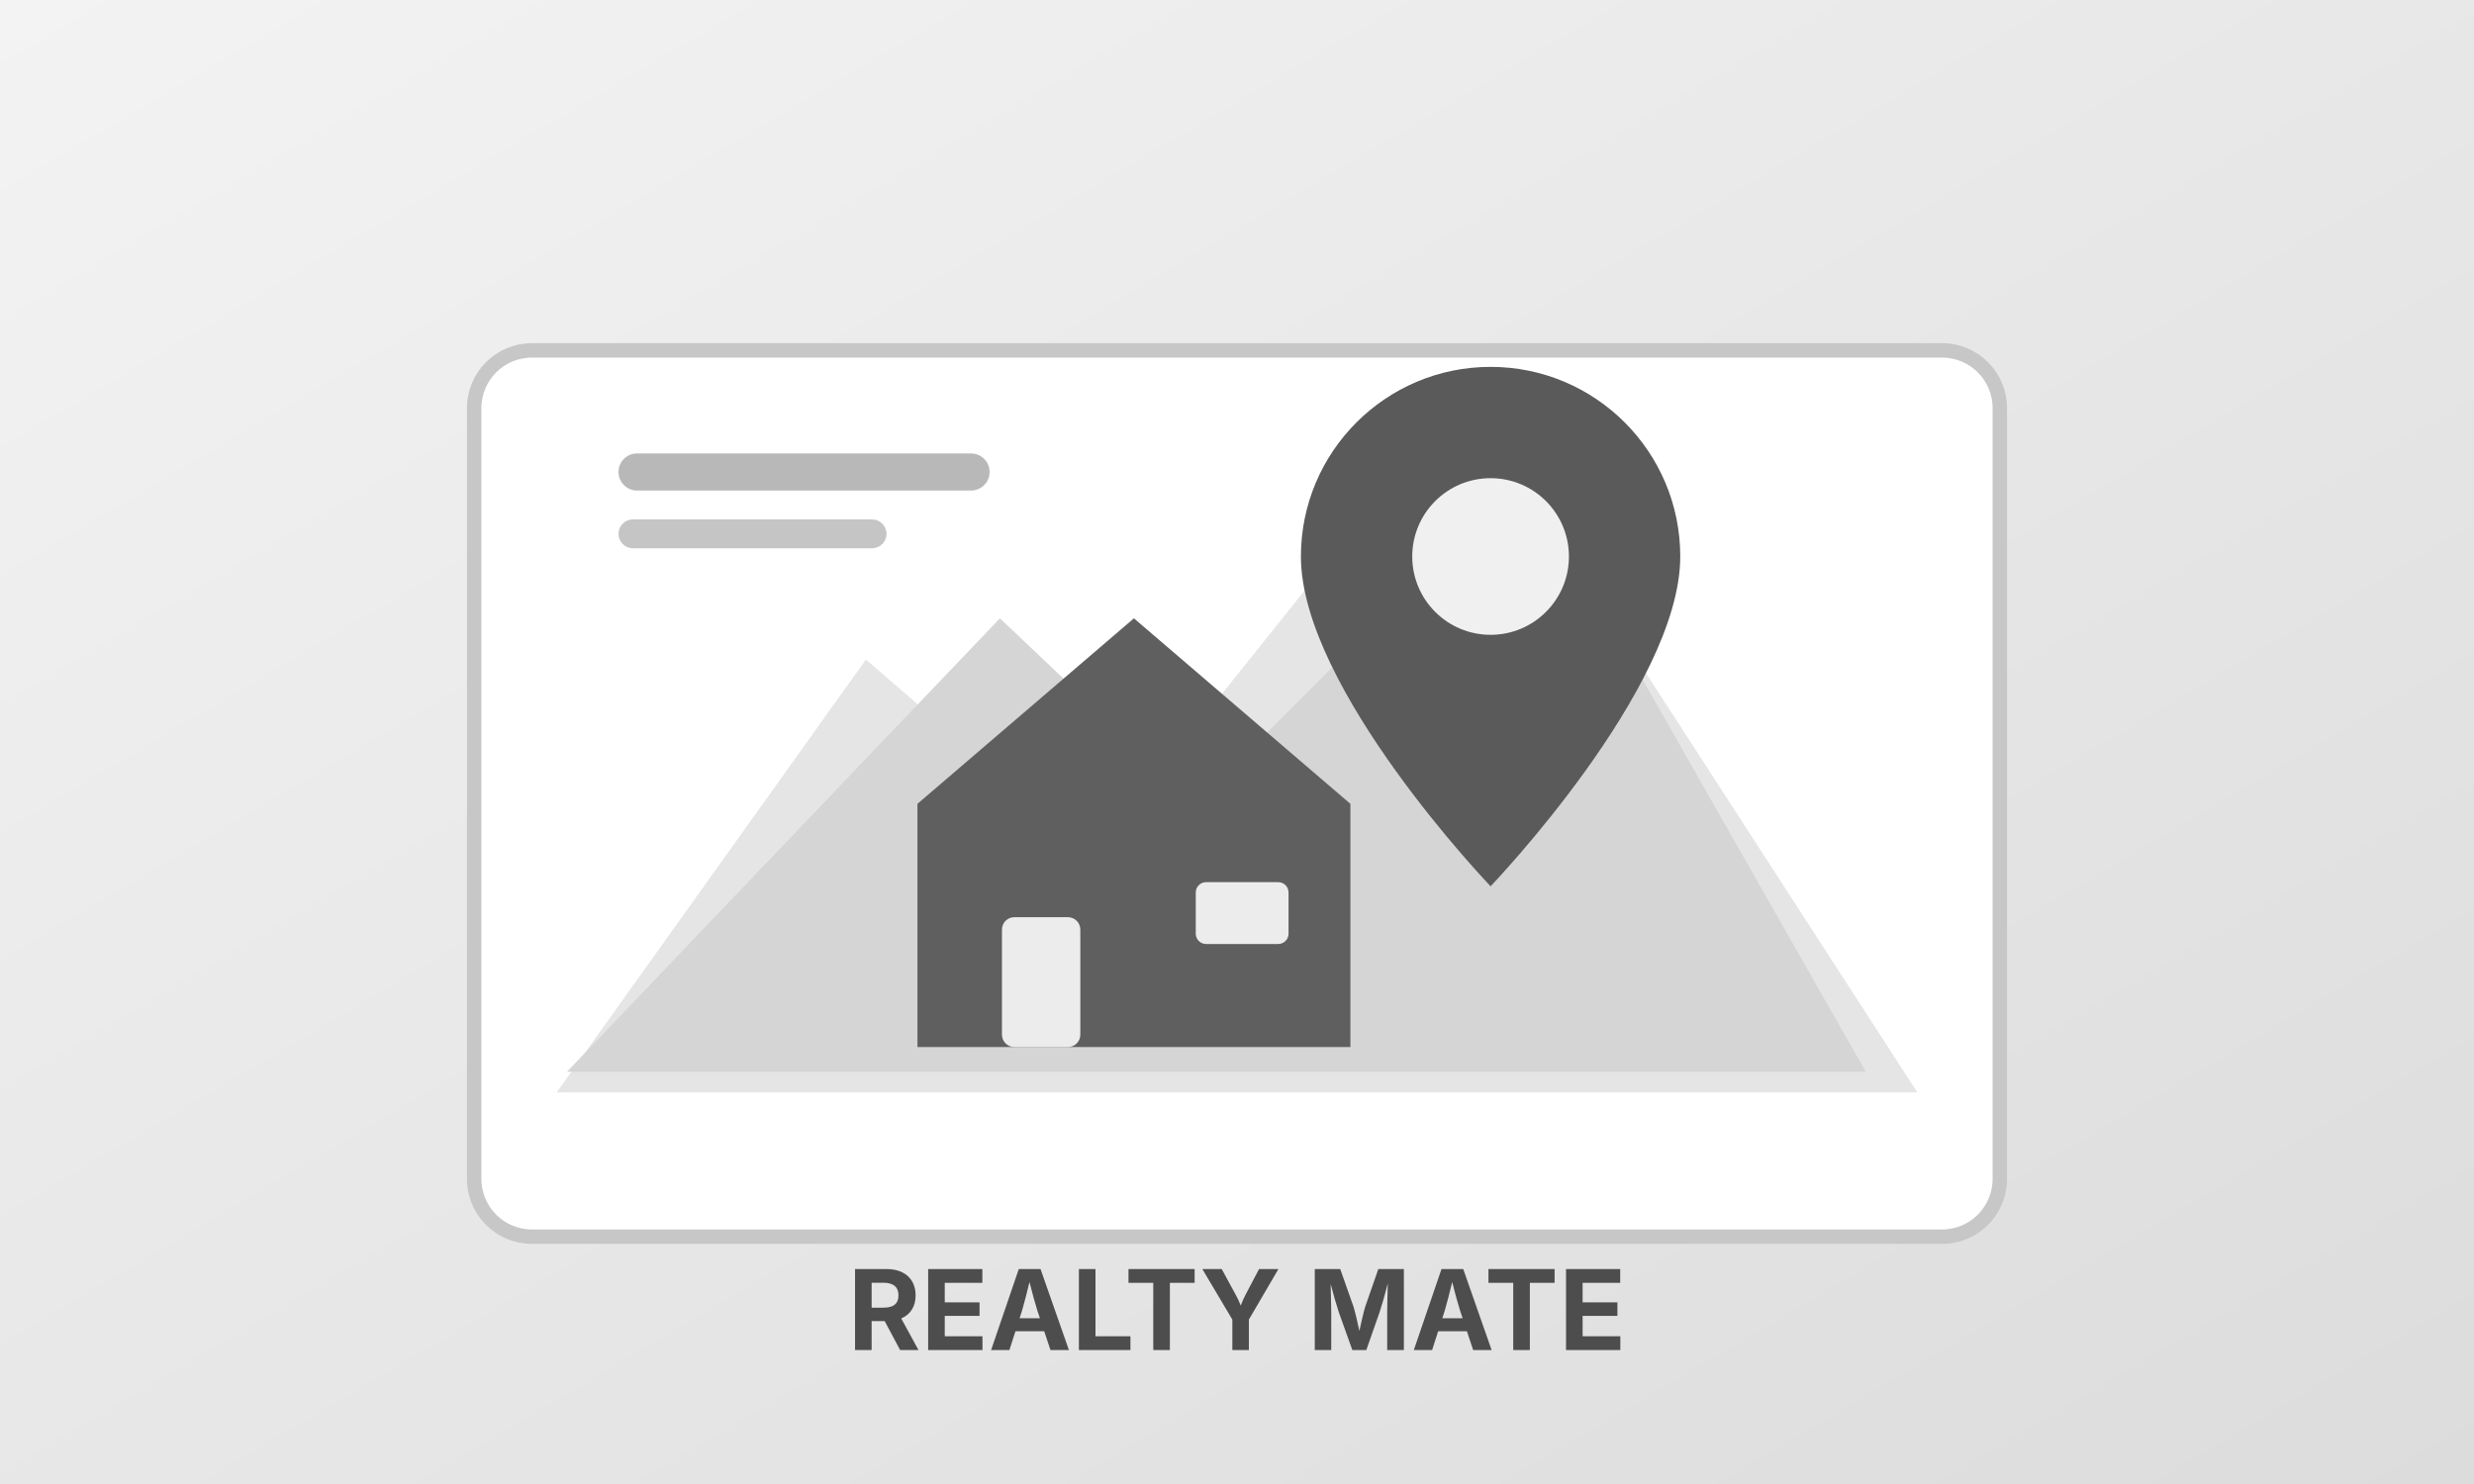
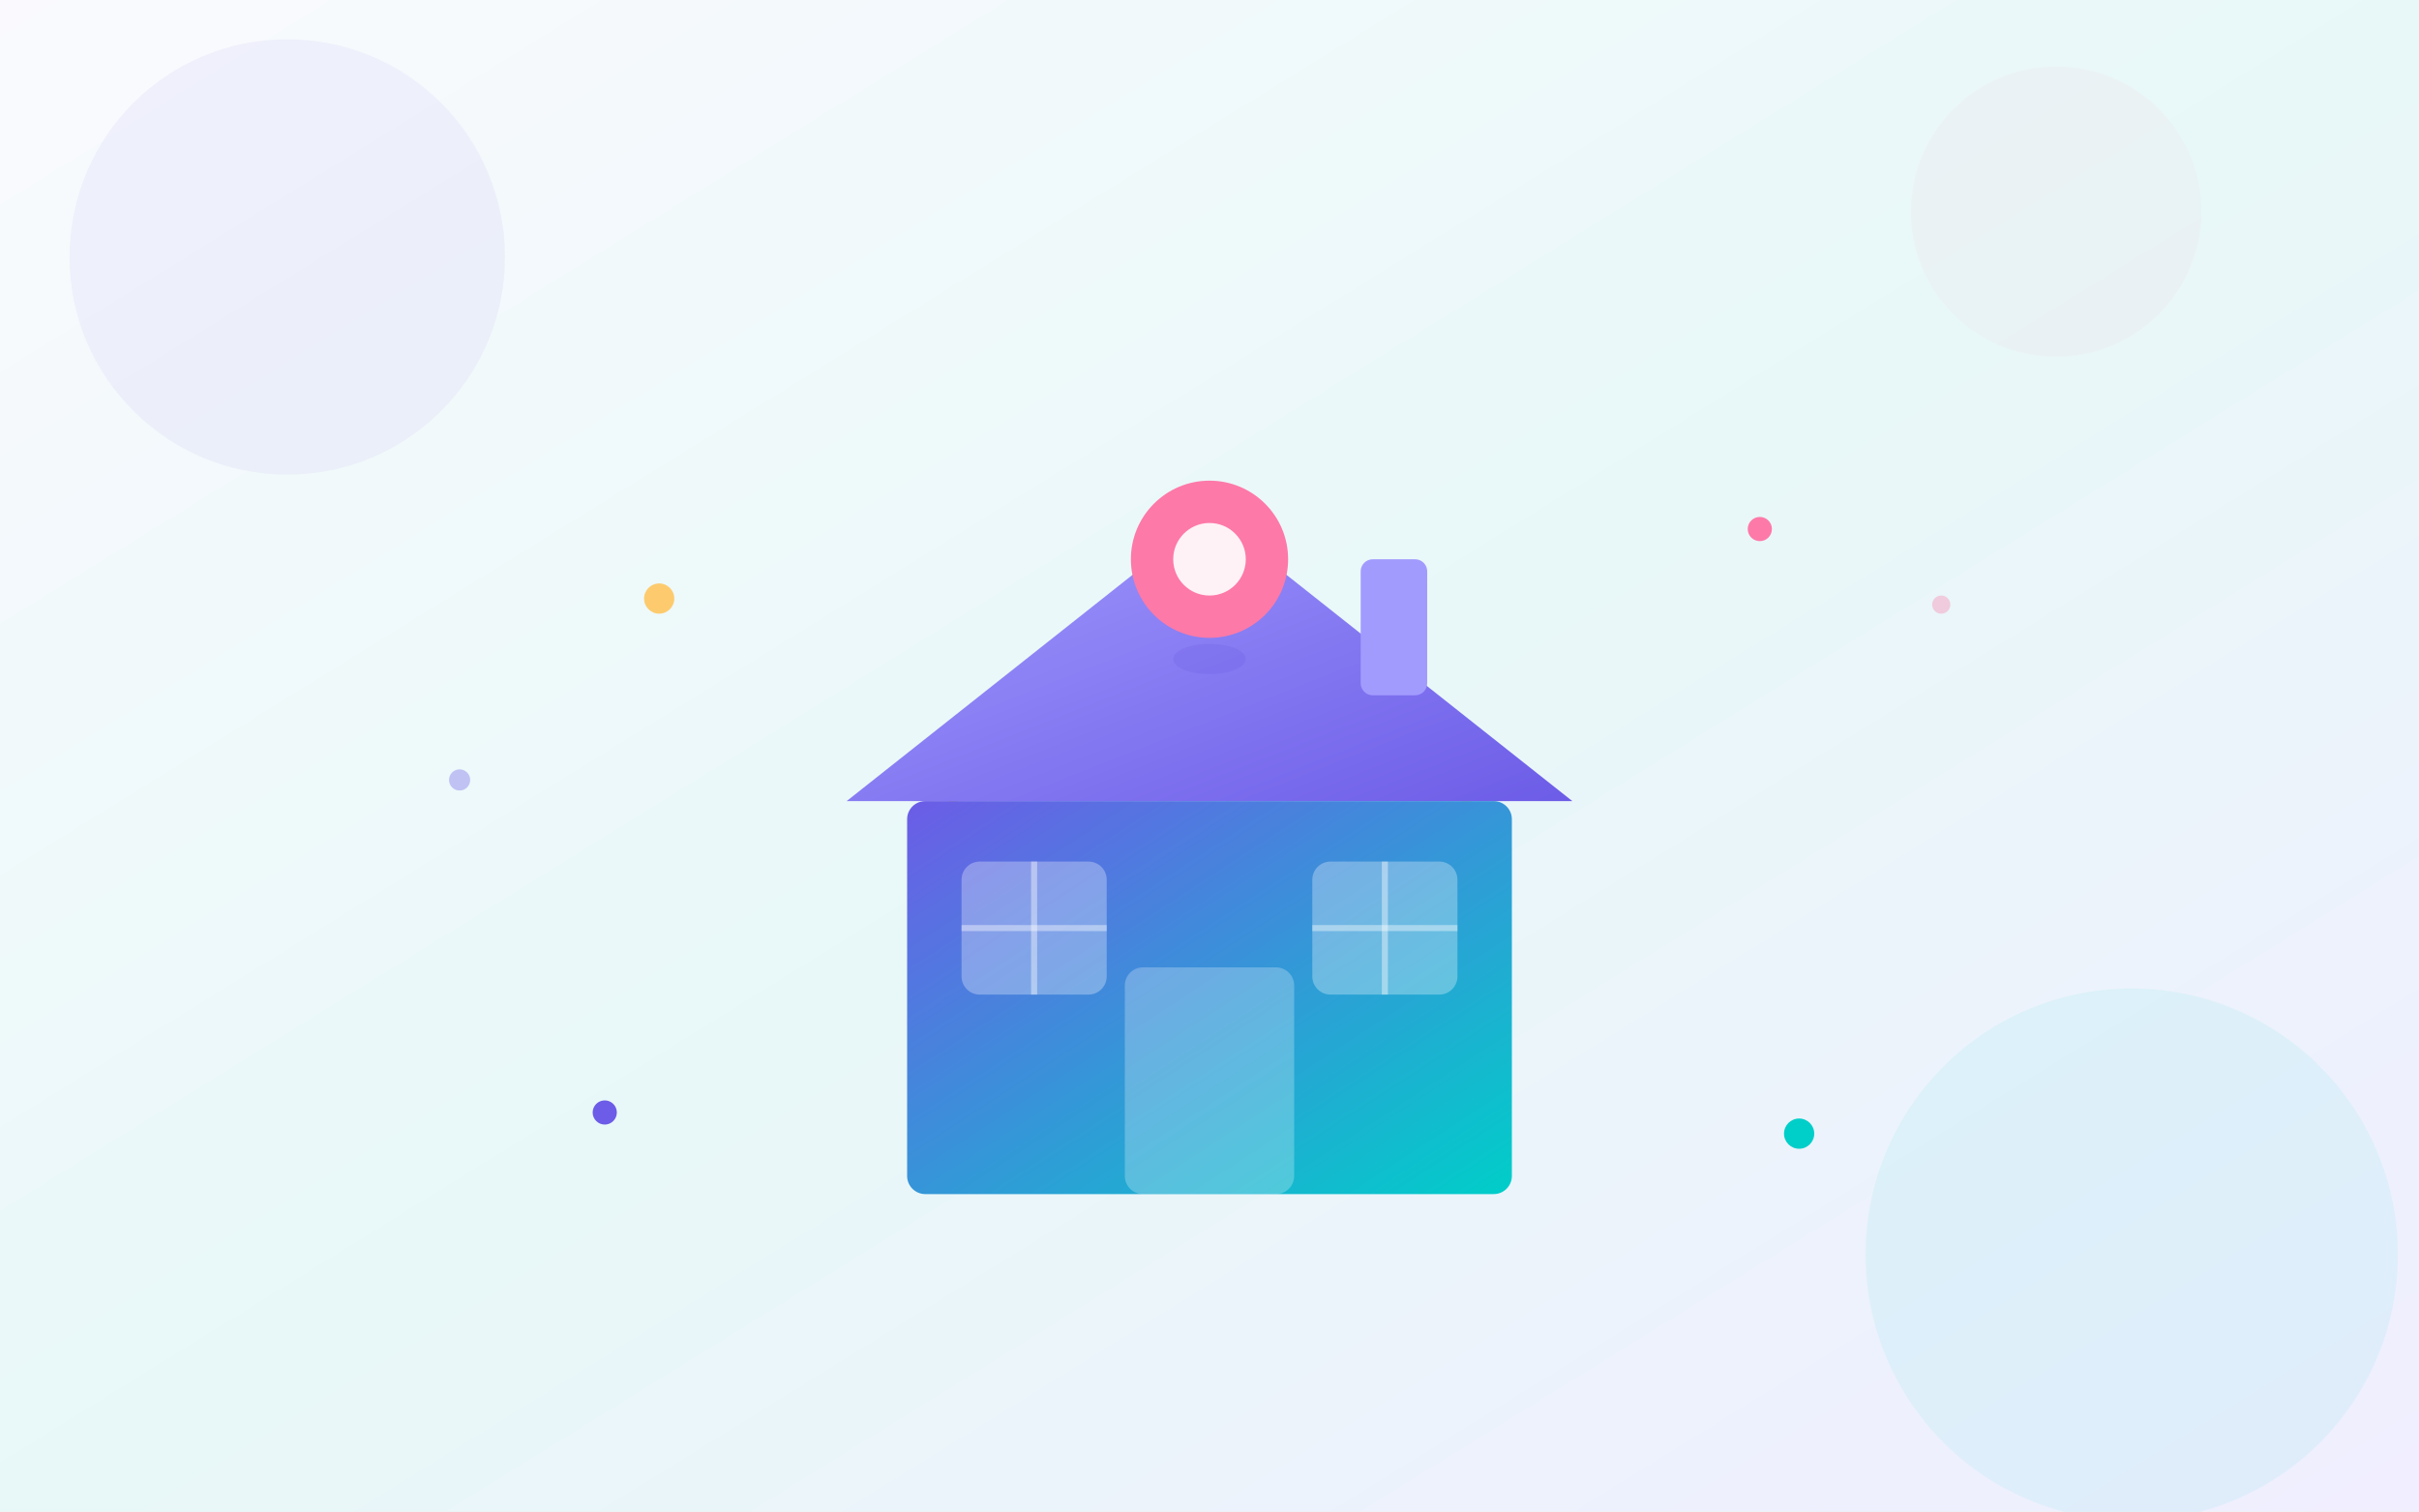
- <svg xmlns="http://www.w3.org/2000/svg" viewBox="0 0 1200 720" role="img" aria-labelledby="title desc">
+ <svg xmlns="http://www.w3.org/2000/svg" viewBox="0 0 800 500" role="img" aria-labelledby="rm-title rm-desc">
  <defs>
-     <linearGradient id="bg" x1="0" y1="0" x2="1" y2="1">
-       <stop offset="0%" stop-color="#f3f3f3" />
-       <stop offset="100%" stop-color="#dcdcdc" />
+     <linearGradient id="rm-bg" x1="0%" y1="0%" x2="100%" y2="100%">
+       <stop offset="0%" stop-color="#fafafe" />
+       <stop offset="50%" stop-color="#e8f8f8" />
+       <stop offset="100%" stop-color="#f0eeff" />
+     </linearGradient>
+     <linearGradient id="rm-house" x1="0%" y1="0%" x2="100%" y2="100%">
+       <stop offset="0%" stop-color="#6c5ce7" />
+       <stop offset="100%" stop-color="#00cec9" />
+     </linearGradient>
+     <linearGradient id="rm-roof" x1="0%" y1="0%" x2="100%" y2="100%">
+       <stop offset="0%" stop-color="#a29bfe" />
+       <stop offset="100%" stop-color="#6c5ce7" />
    </linearGradient>
  </defs>
-   <rect width="1200" height="720" fill="url(#bg)" />
-   <rect x="230" y="170" width="740" height="430" rx="28" fill="#ffffff" stroke="#c7c7c7" stroke-width="7" />
-   <path d="M270 530l150-210 110 95 180-225 220 340H270z" fill="#e5e5e5" />
-   <path d="M275 520l210-220 95 90 160-160 165 290H275z" fill="#d5d5d5" />
-   <path d="M445 390l105-90 105 90v118H445V390z" fill="#5f5f5f" />
-   <rect x="486" y="445" width="38" height="63" rx="6" fill="#ececec" />
-   <rect x="580" y="428" width="45" height="30" rx="5" fill="#ececec" />
-   <path d="M815 270c0 64-92 160-92 160s-92-96-92-160a92 92 0 1 1 184 0z" fill="#5a5a5a" />
-   <circle cx="723" cy="270" r="38" fill="#f0f0f0" />
-   <rect x="300" y="220" width="180" height="18" rx="9" fill="#b8b8b8" />
-   <rect x="300" y="252" width="130" height="14" rx="7" fill="#c5c5c5" />
-   <text x="600" y="655" text-anchor="middle" font-family="Inter, Arial, sans-serif" font-size="54" font-weight="700" fill="#4d4d4d">REALTY MATE</text>
+   <style>
+     @keyframes rm-float {
+       0%,100%{transform:translateY(0)} 50%{transform:translateY(-12px)}
+     }
+     @keyframes rm-bounce {
+       0%,100%{transform:translateY(0)} 40%{transform:translateY(-10px)} 60%{transform:translateY(-5px)}
+     }
+     @keyframes rm-wave {
+       0%{transform:scale(1);opacity:.6} 100%{transform:scale(2.2);opacity:0}
+     }
+     @keyframes rm-pulse {
+       0%,100%{opacity:.4;transform:scale(1)} 50%{opacity:1;transform:scale(1.3)}
+     }
+     .rm-house{animation:rm-float 3.5s ease-in-out infinite;transform-origin:400px 310px}
+     .rm-pin{animation:rm-bounce 2.5s ease-in-out infinite;transform-origin:400px 185px}
+     .rm-w1{animation:rm-wave 3s ease-out infinite}
+     .rm-w2{animation:rm-wave 3s ease-out .8s infinite}
+     .rm-w3{animation:rm-wave 3s ease-out 1.6s infinite}
+     .rm-sp{animation:rm-pulse 2s ease-in-out infinite}
+   </style>
+   <rect width="800" height="500" fill="url(#rm-bg)" />
+   <circle cx="95" cy="85" r="72" fill="rgba(108,92,231,.06)" />
+   <circle cx="705" cy="415" r="88" fill="rgba(0,206,201,.07)" />
+   <circle cx="680" cy="70" r="48" fill="rgba(253,121,168,.05)" />
+   <circle class="rm-w1" cx="400" cy="295" r="90" fill="none" stroke="#fdcb6e" stroke-width="3" opacity=".6" />
+   <circle class="rm-w2" cx="400" cy="295" r="90" fill="none" stroke="#fdcb6e" stroke-width="2.5" opacity=".6" />
+   <circle class="rm-w3" cx="400" cy="295" r="90" fill="none" stroke="#fdcb6e" stroke-width="2" opacity=".6" />
+   <g class="rm-house">
+     <polygon points="280,265 400,170 520,265" fill="url(#rm-roof)" />
+     <rect x="450" y="185" width="22" height="45" rx="4" fill="#a29bfe" />
+     <rect x="300" y="265" width="200" height="130" rx="6" fill="url(#rm-house)" />
+     <rect x="372" y="320" width="56" height="75" rx="6" fill="rgba(255,255,255,.25)" />
+     <rect x="318" y="285" width="48" height="44" rx="6" fill="rgba(255,255,255,.3)" />
+     <rect x="434" y="285" width="48" height="44" rx="6" fill="rgba(255,255,255,.3)" />
+     <line x1="342" y1="285" x2="342" y2="329" stroke="rgba(255,255,255,.4)" stroke-width="2" />
+     <line x1="318" y1="307" x2="366" y2="307" stroke="rgba(255,255,255,.4)" stroke-width="2" />
+     <line x1="458" y1="285" x2="458" y2="329" stroke="rgba(255,255,255,.4)" stroke-width="2" />
+     <line x1="434" y1="307" x2="482" y2="307" stroke="rgba(255,255,255,.4)" stroke-width="2" />
+   </g>
+   <g class="rm-pin">
+     <circle cx="400" cy="185" r="26" fill="#fd79a8" />
+     <circle cx="400" cy="185" r="12" fill="white" opacity=".9" />
+     <ellipse cx="400" cy="218" rx="12" ry="5" fill="rgba(108,92,231,.25)" />
+   </g>
+   <circle class="rm-sp" cx="218" cy="198" r="5" fill="#fdcb6e" />
+   <circle class="rm-sp" cx="582" cy="175" r="4" fill="#fd79a8" style="animation-delay:.5s" />
+   <circle class="rm-sp" cx="200" cy="368" r="4" fill="#6c5ce7" style="animation-delay:1s" />
+   <circle class="rm-sp" cx="595" cy="375" r="5" fill="#00cec9" style="animation-delay:1.5s" />
+   <circle cx="152" cy="258" r="3.5" fill="#6c5ce7" opacity=".35" />
+   <circle cx="642" cy="200" r="3" fill="#fd79a8" opacity=".35" />
</svg>
